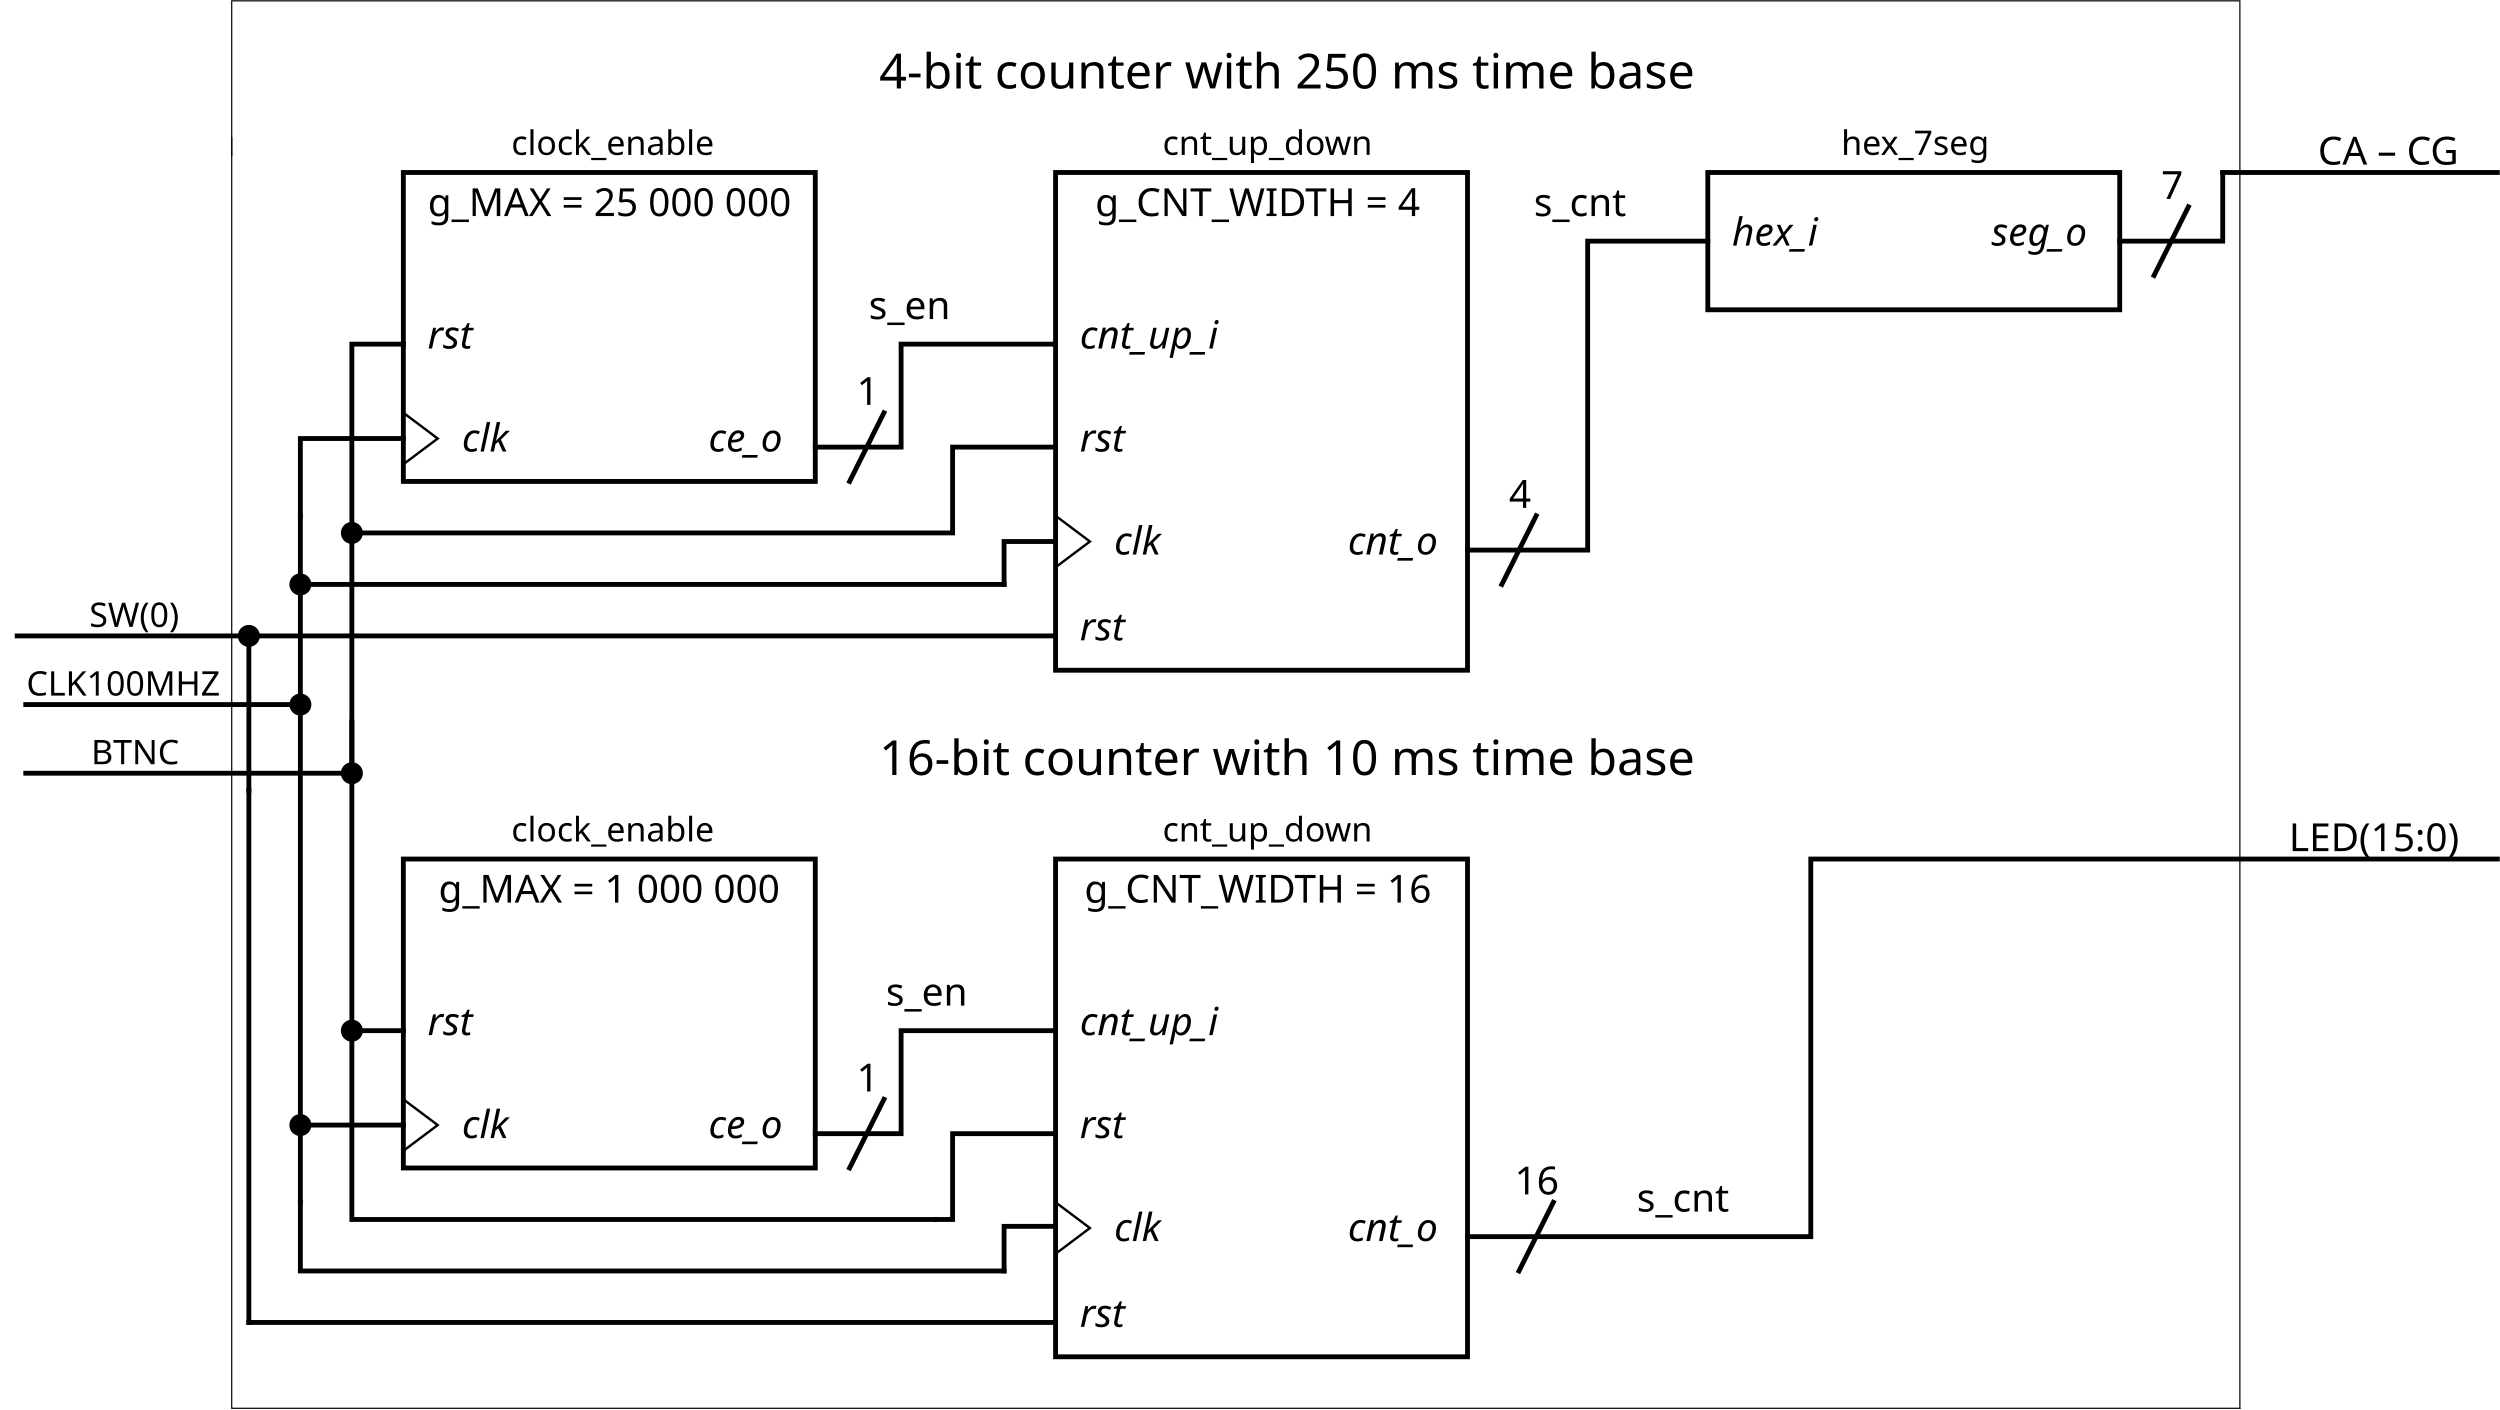
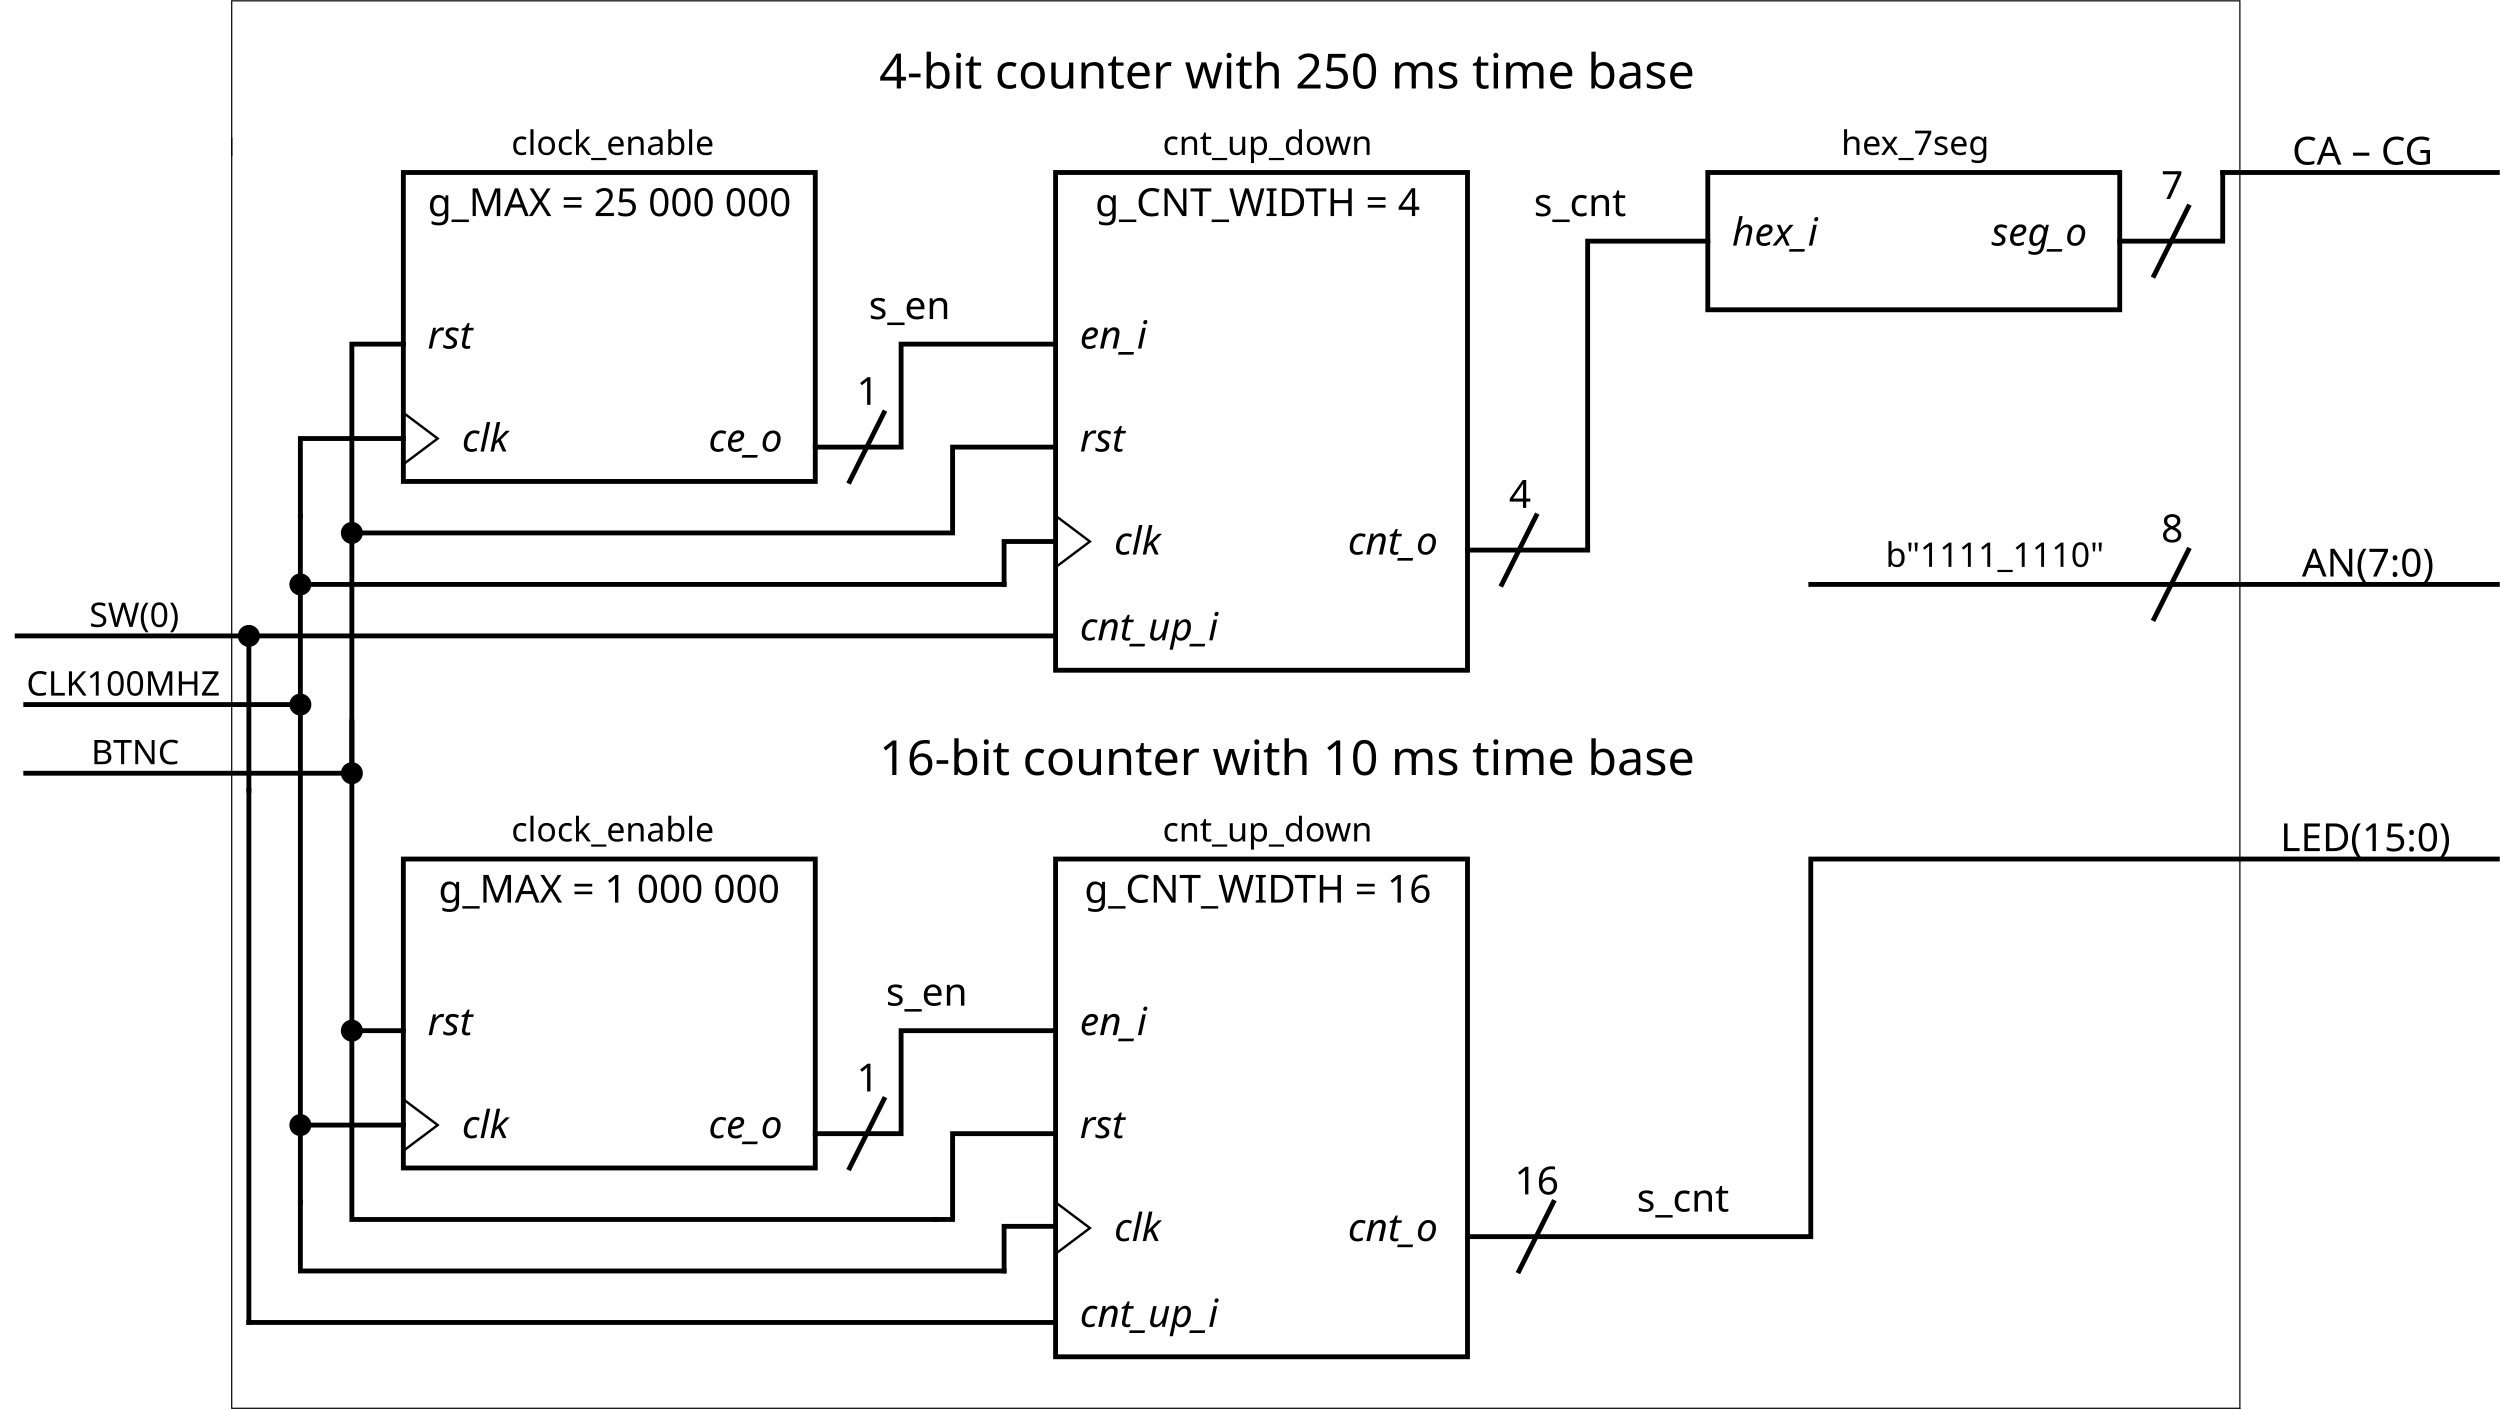
<svg xmlns="http://www.w3.org/2000/svg" version="1.1" width="516.101" height="290.901" viewBox="0, 0, 516.101, 290.901" preserveAspectRatio="none" id="svg2">
-   <defs id="defs_CE19CF42" />
+   <defs id="defs_82437D62" />
  <g id="layer_Paper" style="fill:#000000;fill-opacity:1;stroke:#000000;stroke-opacity:1;fill-rule:nonzero;stroke-linecap:square;stroke-linejoin:miter;stroke-width:1;stroke-miterlimit:10">
    <text id="2EF31BF8" style="stroke:none" font-family="Arial Unicode MS" font-size="7" font-weight="normal" font-style="normal">
      <tspan x="5.46" y="143.592">CLK100MHZ</tspan>
    </text>
    <text id="5A10DBF8" style="stroke:none" font-family="Arial Unicode MS" font-size="7" font-weight="normal" font-style="normal">
      <tspan x="18.819" y="157.766">BTNC</tspan>
    </text>
    <text id="B9848FF8" style="stroke:none" font-family="Arial Unicode MS" font-size="7" font-weight="normal" font-style="normal">
      <tspan x="18.431" y="129.419">SW(0)</tspan>
    </text>
    <polyline style="fill:none;stroke-width:0.5" id="C7AE2881" points="83.268,85.214 90.354,90.529 83.268,95.844" />
    <text id="D7AE2881" style="stroke:none" font-family="Arial Unicode MS" font-size="8" font-weight="normal" font-style="normal">
      <tspan x="88.317" y="44.608">g_MAX = 25 000 000</tspan>
    </text>
    <text id="F7AE2881" style="stroke:none" font-family="Avenir" font-size="8" font-weight="normal" font-style="italic">
      <tspan x="95.354" y="93.214">clk</tspan>
    </text>
    <text id="08AE2881" style="stroke:none" font-family="Avenir" font-size="8" font-weight="normal" font-style="italic">
      <tspan x="88.268" y="71.955">rst</tspan>
    </text>
    <rect style="fill:none" id="D7B26B81" x="83.268" y="35.608" width="85.039" height="63.78" />
    <text id="78248A91" style="stroke:none" font-family="Arial Unicode MS" font-size="7" font-weight="normal" font-style="normal">
      <tspan x="105.553" y="31.978">clock_enable</tspan>
    </text>
    <text id="F7D52C91" style="stroke:none" font-family="Avenir" font-size="8" font-weight="normal" font-style="italic">
      <tspan x="146.259" y="93.214">ce_o</tspan>
    </text>
    <polyline style="fill:none;stroke-width:0.5" id="6CFA72A1" points="83.268,226.947 90.354,232.262 83.268,237.577" />
    <text id="8CFA72A1" style="stroke:none" font-family="Arial Unicode MS" font-size="8" font-weight="normal" font-style="normal">
      <tspan x="90.541" y="186.34">g_MAX = 1 000 000</tspan>
    </text>
    <text id="9CFA72A1" style="stroke:none" font-family="Avenir" font-size="8" font-weight="normal" font-style="italic">
      <tspan x="95.354" y="234.947">clk</tspan>
    </text>
    <text id="ACFA72A1" style="stroke:none" font-family="Avenir" font-size="8" font-weight="normal" font-style="italic">
      <tspan x="88.268" y="213.687">rst</tspan>
    </text>
    <rect style="fill:none" id="BCFA72A1" x="83.268" y="177.34" width="85.039" height="63.78" />
    <text id="CCFA72A1" style="stroke:none" font-family="Arial Unicode MS" font-size="7" font-weight="normal" font-style="normal">
      <tspan x="105.553" y="173.71">clock_enable</tspan>
    </text>
    <text id="DCFA72A1" style="stroke:none" font-family="Avenir" font-size="8" font-weight="normal" font-style="italic">
      <tspan x="146.259" y="234.947">ce_o</tspan>
    </text>
    <text id="45717EA1" style="stroke:none" font-family="Arial Unicode MS" font-size="7" font-weight="normal" font-style="normal">
      <tspan x="240.004" y="31.978">cnt_up_down</tspan>
    </text>
    <polyline style="fill:none;stroke-width:0.5" id="E7C1FFA1" points="217.913,106.474 225,111.789 217.913,117.104" />
    <text id="08C1FFA1" style="stroke:none" font-family="Arial Unicode MS" font-size="8" font-weight="normal" font-style="normal">
      <tspan x="226.097" y="44.608">g_CNT_WIDTH = 4</tspan>
    </text>
    <text id="18C1FFA1" style="stroke:none" font-family="Avenir" font-size="8" font-weight="normal" font-style="italic">
      <tspan x="230" y="114.474">clk</tspan>
    </text>
    <text id="28C1FFA1" style="stroke:none" font-family="Avenir" font-size="8" font-weight="normal" font-style="italic">
      <tspan x="222.913" y="93.214">rst</tspan>
    </text>
    <rect style="fill:none" id="38C1FFA1" x="217.913" y="35.608" width="85.039" height="102.756" />
    <text id="48C1FFA1" style="stroke:none" font-family="Avenir" font-size="8" font-weight="normal" font-style="italic">
      <tspan x="278.249" y="114.474">cnt_o</tspan>
    </text>
    <text id="587583B1" style="stroke:none" font-family="Avenir" font-size="8" font-weight="normal" font-style="italic">
-       <tspan x="222.913" y="71.955">cnt_up_i</tspan>
+       <tspan x="222.913" y="71.955">en_i</tspan>
    </text>
    <text id="2D8458B1" style="stroke:none" font-family="Arial Unicode MS" font-size="7" font-weight="normal" font-style="normal">
      <tspan x="240.004" y="173.71">cnt_up_down</tspan>
    </text>
    <polyline style="fill:none;stroke-width:0.5" id="4D8458B1" points="217.913,248.206 225,253.521 217.913,258.836" />
    <text id="5D8458B1" style="stroke:none" font-family="Arial Unicode MS" font-size="8" font-weight="normal" font-style="normal">
      <tspan x="223.873" y="186.34">g_CNT_WIDTH = 16</tspan>
    </text>
    <text id="6D8458B1" style="stroke:none" font-family="Avenir" font-size="8" font-weight="normal" font-style="italic">
      <tspan x="230" y="256.206">clk</tspan>
    </text>
    <text id="7D8458B1" style="stroke:none" font-family="Avenir" font-size="8" font-weight="normal" font-style="italic">
      <tspan x="222.913" y="234.947">rst</tspan>
    </text>
    <rect style="fill:none" id="8D8458B1" x="217.913" y="177.34" width="85.039" height="102.756" />
    <text id="9D8458B1" style="stroke:none" font-family="Avenir" font-size="8" font-weight="normal" font-style="italic">
      <tspan x="278.249" y="256.206">cnt_o</tspan>
    </text>
    <text id="AD8458B1" style="stroke:none" font-family="Avenir" font-size="8" font-weight="normal" font-style="italic">
-       <tspan x="222.913" y="213.687">cnt_up_i</tspan>
+       <tspan x="222.913" y="273.923">cnt_up_i</tspan>
    </text>
    <rect style="fill:none" id="F253BBB1" x="352.559" y="35.608" width="85.039" height="28.346" />
    <text id="0353BBB1" style="stroke:none" font-family="Arial Unicode MS" font-size="7" font-weight="normal" font-style="normal">
      <tspan x="380.096" y="31.978">hex_7seg</tspan>
    </text>
    <text id="1353BBB1" style="stroke:none" font-family="Avenir" font-size="8" font-weight="normal" font-style="italic">
      <tspan x="411.11" y="50.695">seg_o</tspan>
    </text>
    <text id="2F41BDB1" style="stroke:none" font-family="Avenir" font-size="8" font-weight="normal" font-style="italic">
      <tspan x="357.559" y="50.695">hex_i</tspan>
    </text>
    <path style="fill:none" id="8CD9A0D1" d="M83.268,90.529 L62.008,90.529 L62.008,106.474" />
    <path style="fill:none" id="3D4741D1" d="M217.913,111.789 L207.283,111.789 L207.283,120.647" />
    <path style="fill:none" id="C0D592D1" d="M62.008,106.474 L62.008,120.647 L207.283,120.647" />
    <path style="fill:none" id="E12B33D1" d="M62.008,145.451 L5.315,145.451" />
    <path style="fill:none" id="B39FC6D1" d="M83.268,232.262 L62.008,232.262 L62.008,248.206" />
    <path style="fill:none" id="D39FC6D1" d="M217.913,253.167 L207.283,253.167 L207.283,262.38" />
    <path style="fill:none" id="E39FC6D1" d="M62.008,248.206 L62.008,262.38 L207.283,262.38" />
    <path style="fill:none" id="B68048D1" d="M62.008,232.262 L62.008,120.647" />
    <path style="fill:none" id="1C3689D1" d="M5.315,159.624 L72.638,159.624 L72.638,71.041 L83.268,71.041" />
    <path style="fill:none" id="29C19AD1" d="M72.638,110.018 L196.654,110.018 L196.654,92.301 L217.913,92.301" />
    <path style="fill:none" id="B18B6DD1" d="M72.638,148.994 L72.638,212.773 L83.268,212.773" />
    <path style="fill:none" id="61AE6ED1" d="M72.638,212.773 L72.638,251.75 L193.11,251.75" />
    <path style="fill:none" id="67A1DED1" d="M193.11,251.75 L196.654,251.75 L196.654,234.033 L217.913,234.033" />
    <path style="fill:none" id="489F73E1" d="M168.307,234.033 L186.024,234.033 L186.024,212.773 L217.913,212.773" />
    <path style="fill:none" id="3E8224E1" d="M168.307,92.301 L186.024,92.301 L186.024,71.041 L217.913,71.041" />
    <path style="fill:none" id="338B5DE1" d="M302.953,113.561 L327.756,113.561 L327.756,49.781 L352.559,49.781" />
    <path style="fill:none" id="F15E13F1" d="M302.953,255.293 L373.819,255.293 L373.819,177.34 L515.551,177.34" />
    <path style="fill:none" id="C2AA54F1" d="M437.598,49.781 L458.858,49.781 L458.858,35.608" />
    <path style="fill:none" id="304494F1" d="M458.858,35.608 L515.551,35.608" />
    <text id="EBACE8F1" style="stroke:none" font-family="Arial Unicode MS" font-size="8" font-weight="normal" font-style="normal">
-       <tspan x="478.512" y="33.978">CA – CG</tspan>
+       <tspan x="473.197" y="33.978">CA – CG</tspan>
    </text>
    <text id="3E193BF1" style="stroke:none" font-family="Arial Unicode MS" font-size="8" font-weight="normal" font-style="normal">
-       <tspan x="472.518" y="175.71">LED(15:0)</tspan>
+       <tspan x="470.746" y="175.71">LED(15:0)</tspan>
    </text>
    <line style="fill:none" id="1490C002" x1="320.669" y1="248.206" x2="313.583" y2="262.38" />
    <line style="fill:none" id="3F342102" x1="451.772" y1="42.695" x2="444.685" y2="56.868" />
    <text id="C8D6F102" style="stroke:none" font-family="Arial Unicode MS" font-size="8" font-weight="normal" font-style="normal">
      <tspan x="446.142" y="41.065">7</tspan>
    </text>
    <text id="3833F302" style="stroke:none" font-family="Arial Unicode MS" font-size="8" font-weight="normal" font-style="normal">
      <tspan x="312.677" y="246.577">16</tspan>
    </text>
    <line style="fill:none" id="9089F602" x1="317.126" y1="106.474" x2="310.039" y2="120.647" />
    <text id="B089F602" style="stroke:none" font-family="Arial Unicode MS" font-size="8" font-weight="normal" font-style="normal">
      <tspan x="311.496" y="104.844">4</tspan>
    </text>
    <text id="064D6902" style="stroke:none" font-family="Arial Unicode MS" font-size="8" font-weight="normal" font-style="normal">
      <tspan x="316.648" y="44.608">s_cnt</tspan>
    </text>
    <text id="46309B02" style="stroke:none" font-family="Arial Unicode MS" font-size="8" font-weight="normal" font-style="normal">
      <tspan x="179.346" y="65.868">s_en</tspan>
    </text>
    <text id="750C2E02" style="stroke:none" font-family="Arial Unicode MS" font-size="8" font-weight="normal" font-style="normal">
      <tspan x="337.908" y="250.12">s_cnt</tspan>
    </text>
    <text id="950C2E02" style="stroke:none" font-family="Arial Unicode MS" font-size="8" font-weight="normal" font-style="normal">
      <tspan x="182.889" y="207.6">s_en</tspan>
    </text>
    <text id="9B95C612" style="stroke:none" font-family="Avenir" font-size="8" font-weight="normal" font-style="italic">
-       <tspan x="222.913" y="273.923">rst</tspan>
+       <tspan x="222.913" y="213.687">en_i</tspan>
    </text>
    <path style="fill:none" id="4F91F812" d="M217.913,273.01 L51.378,273.01" />
    <path style="fill:none" id="D87BBA12" d="M51.378,273.01 L51.378,163.167" />
    <text id="C5331E12" style="stroke:none" font-family="Avenir" font-size="8" font-weight="normal" font-style="italic">
-       <tspan x="222.913" y="132.191">rst</tspan>
+       <tspan x="222.913" y="132.191">cnt_up_i</tspan>
    </text>
    <path style="fill:none" id="4FC63F12" d="M217.913,131.277 L51.378,131.277" />
    <path style="fill:none" id="78BC4022" d="M51.378,163.167 L51.378,131.277" />
    <circle id="66D24322" cx="72.638" cy="110.018" r="1.772" />
    <circle id="2033C422" cx="51.378" cy="131.277" r="1.772" />
    <circle id="06EEF422" cx="62.008" cy="145.451" r="1.772" />
    <circle id="564D2522" cx="72.638" cy="159.624" r="1.772" />
    <circle id="73296522" cx="62.008" cy="120.647" r="1.772" />
    <circle id="73090622" cx="72.638" cy="212.773" r="1.772" />
    <circle id="96B23622" cx="62.008" cy="232.262" r="1.772" />
    <path style="fill:none" id="00B35A22" d="M51.378,131.277 L3.543,131.277" />
    <line style="fill:none" id="37707532" x1="182.48" y1="226.947" x2="175.394" y2="241.12" />
    <text id="77707532" style="stroke:none" font-family="Arial Unicode MS" font-size="8" font-weight="normal" font-style="normal">
      <tspan x="176.85" y="225.317">1</tspan>
    </text>
    <line style="fill:none" id="14BA3632" x1="182.48" y1="85.214" x2="175.394" y2="99.388" />
    <text id="34BA3632" style="stroke:none" font-family="Arial Unicode MS" font-size="8" font-weight="normal" font-style="normal">
      <tspan x="176.85" y="83.584">1</tspan>
    </text>
    <text id="E8D50E32" style="stroke:none" font-family="Arial Unicode MS" font-size="10" font-weight="normal" font-style="normal">
      <tspan x="181.507" y="159.994">16-bit counter with 10 ms time base</tspan>
    </text>
    <text id="44C61142" style="stroke:none" font-family="Arial Unicode MS" font-size="10" font-weight="normal" font-style="normal">
      <tspan x="181.507" y="18.262">4-bit counter with 250 ms time base</tspan>
    </text>
    <path style="fill:none;stroke-width:0.25" id="A8FF5942" d="M47.835,28.521 L47.835,290.726 L462.402,290.726" />
    <path style="fill:none;stroke-width:0.25" id="FC455A42" d="M462.402,290.726 L462.402,0.175 L47.835,0.175 L47.835,32.065" />
+     <path style="fill:none" id="E4155E52" d="M373.819,120.647 L515.551,120.647" />
+     <text id="6F6C3462" style="stroke:none" font-family="Arial Unicode MS" font-size="8" font-weight="normal" font-style="normal">
+       <tspan x="475.195" y="119.018">AN(7:0)</tspan>
+     </text>
+     <line style="fill:none" id="07500562" x1="451.772" y1="113.561" x2="444.685" y2="127.734" />
+     <text id="27500562" style="stroke:none" font-family="Arial Unicode MS" font-size="8" font-weight="normal" font-style="normal">
+       <tspan x="446.142" y="111.931">8</tspan>
+     </text>
+     <text id="BD61A562" style="stroke:none" font-family="Arial Unicode MS" font-size="7" font-weight="normal" font-style="normal">
+       <tspan x="389.27" y="117.018">b"1111_1110"</tspan>
+     </text>
  </g>
</svg>
